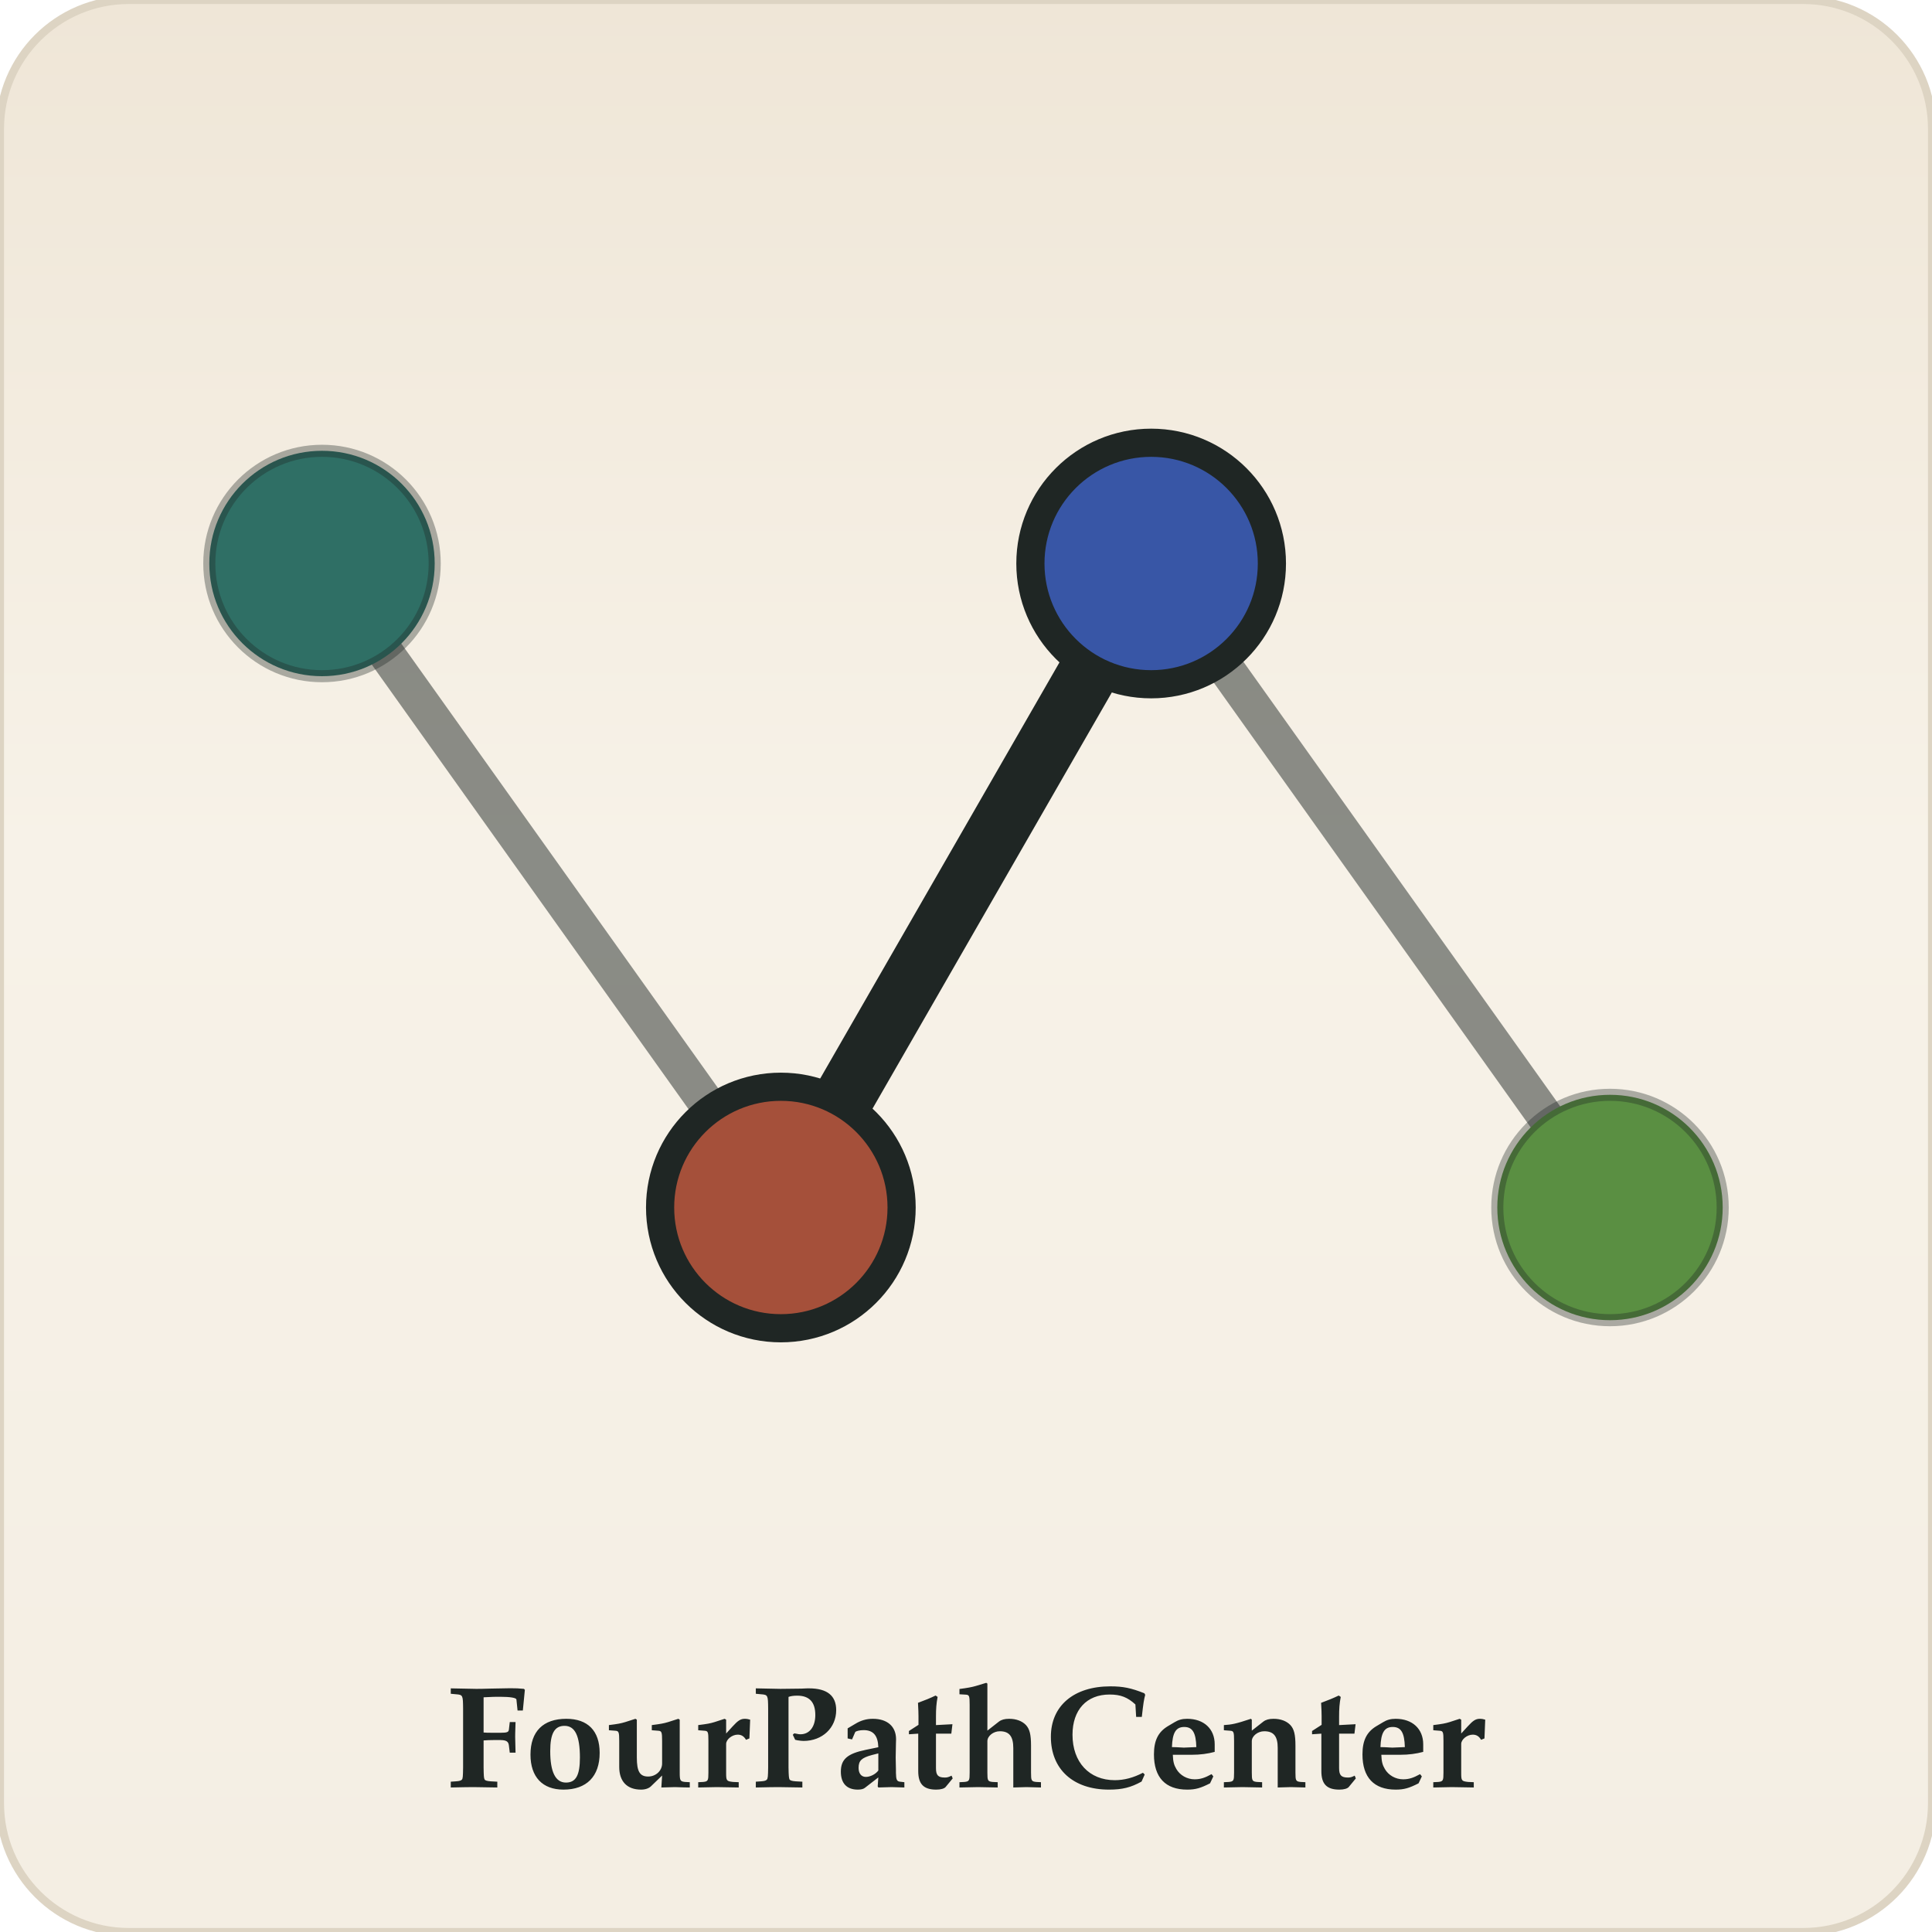
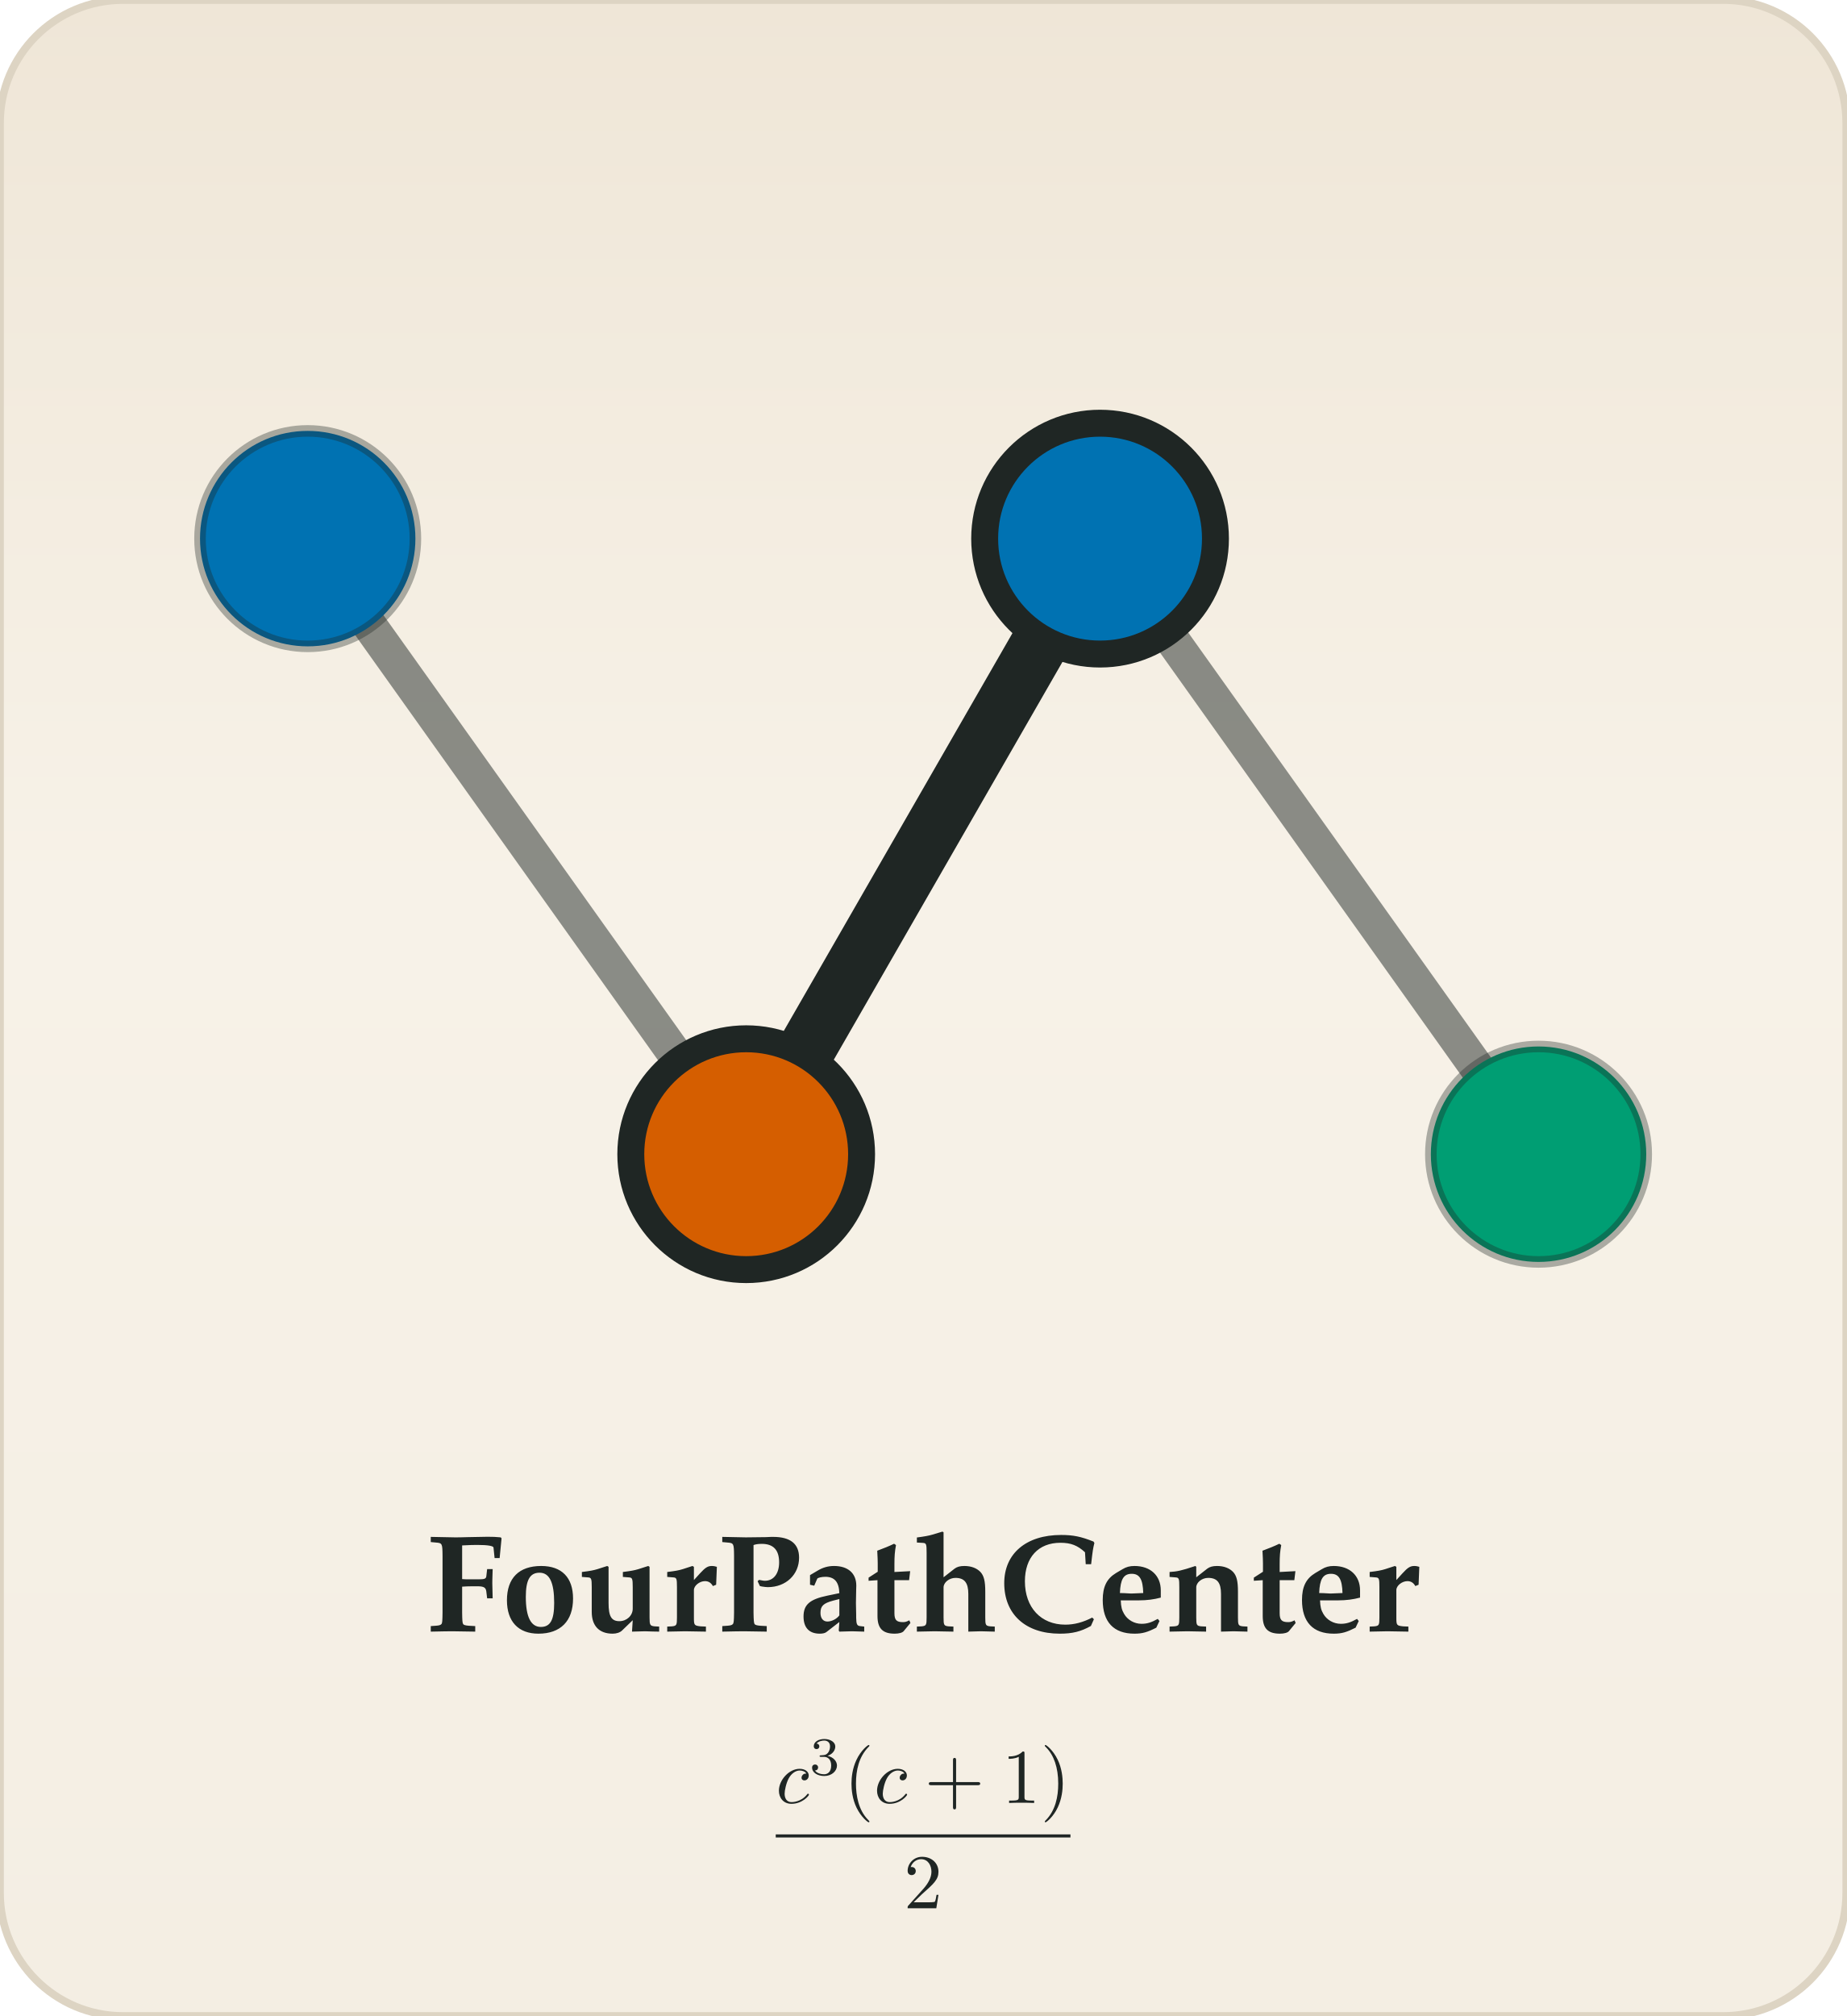
- <svg xmlns="http://www.w3.org/2000/svg" viewBox="0 0 240 240" width="240" height="240" role="img" aria-label="FourPathCenter (orbit 3)">
+ <svg xmlns="http://www.w3.org/2000/svg" xmlns:xlink="http://www.w3.org/1999/xlink" viewBox="0 0 240 262" width="240" height="262" role="img" aria-label="FourPathCenter (orbit 3)">
  <defs>
-     <linearGradient id="paper" x1="0" y1="0" x2="0" y2="240" gradientUnits="userSpaceOnUse">
+     <linearGradient id="paper" x1="0" y1="0" x2="0" y2="262" gradientUnits="userSpaceOnUse">
      <stop offset="0" stop-color="#efe6d7" />
      <stop offset="0.44" stop-color="#f7f2e8" />
      <stop offset="1" stop-color="#f4eee3" />
    </linearGradient>
  </defs>
-   <rect width="240" height="240" rx="16" fill="url(#paper)" stroke="#ddd4c3" stroke-width="1" />
+   <rect width="240" height="262" rx="16" fill="url(#paper)" stroke="#ddd4c3" stroke-width="1" />
  <line x1="40.0" y1="70.0" x2="97.0" y2="150.0" stroke="#1f2624" stroke-opacity="0.5" stroke-width="4.5" stroke-linecap="round" />
  <line x1="143.0" y1="70.0" x2="200.0" y2="150.0" stroke="#1f2624" stroke-opacity="0.5" stroke-width="4.5" stroke-linecap="round" />
  <line x1="97.0" y1="150.0" x2="143.0" y2="70.0" stroke="#1f2624" stroke-width="7.5" stroke-linecap="round" />
-   <circle cx="40.0" cy="70.0" r="14" fill="#2f6f65" stroke="#1f2624" stroke-width="1.5" stroke-opacity="0.35" />
-   <circle cx="97.0" cy="150.0" r="15" fill="#a5503a" stroke="#1f2624" stroke-width="3.5" stroke-opacity="1.0" />
-   <circle cx="143.0" cy="70.0" r="15" fill="#3856a6" stroke="#1f2624" stroke-width="3.5" stroke-opacity="1.0" />
-   <circle cx="200.0" cy="150.0" r="14" fill="#5a8f42" stroke="#1f2624" stroke-width="1.5" stroke-opacity="0.35" />
-   <text x="120.0" y="222" text-anchor="middle" font-family="Iowan Old Style, Palatino Linotype, Book Antiqua, Georgia, serif" font-size="18" font-weight="600" fill="#1f2624">FourPathCenter</text>
+   <circle cx="40.0" cy="70.0" r="14" fill="#0072B2" stroke="#1f2624" stroke-width="1.5" stroke-opacity="0.35" />
+   <circle cx="97.0" cy="150.0" r="15" fill="#D55E00" stroke="#1f2624" stroke-width="3.5" stroke-opacity="1.0" />
+   <circle cx="143.0" cy="70.0" r="15" fill="#0072B2" stroke="#1f2624" stroke-width="3.5" stroke-opacity="1.0" />
+   <circle cx="200.0" cy="150.0" r="14" fill="#009E73" stroke="#1f2624" stroke-width="1.5" stroke-opacity="0.35" />
+   <text x="120.0" y="212" text-anchor="middle" font-family="Iowan Old Style, Palatino Linotype, Book Antiqua, Georgia, serif" font-size="18" font-weight="600" fill="#1f2624">FourPathCenter</text>
+   <svg x="100.84" y="226.00" width="38.31" height="22.00" viewBox="-68.812 -70.144 37.999 21.82" overflow="visible">
+     <g fill="#1f2624">
+       <defs>
+         <path id="f3_g1-40" d="M3.298 2.391C3.298 2.361 3.298 2.341 3.128 2.172C1.883 .917 1.564-.966 1.564-2.491C1.564-4.224 1.943-5.958 3.168-7.203C3.298-7.323 3.298-7.342 3.298-7.372C3.298-7.442 3.258-7.472 3.198-7.472C3.098-7.472 2.202-6.795 1.614-5.529C1.106-4.433 .986-3.328 .986-2.491C.986-1.714 1.096-.508 1.644 .618C2.242 1.843 3.098 2.491 3.198 2.491C3.258 2.491 3.298 2.461 3.298 2.391Z" />
+         <path id="f3_g1-41" d="M2.879-2.491C2.879-3.268 2.77-4.473 2.222-5.599C1.624-6.824 .767-7.472 .667-7.472C.608-7.472 .568-7.432 .568-7.372C.568-7.342 .568-7.323 .757-7.143C1.733-6.157 2.301-4.573 2.301-2.491C2.301-.787 1.933 .966 .697 2.222C.568 2.341 .568 2.361 .568 2.391C.568 2.451 .608 2.491 .667 2.491C.767 2.491 1.664 1.813 2.252 .548C2.76-.548 2.879-1.654 2.879-2.491Z" />
+         <path id="f3_g1-43" d="M4.075-2.291H6.854C6.994-2.291 7.183-2.291 7.183-2.491S6.994-2.69 6.854-2.69H4.075V-5.479C4.075-5.619 4.075-5.808 3.875-5.808S3.676-5.619 3.676-5.479V-2.69H.887C.747-2.69 .558-2.69 .558-2.491S.747-2.291 .887-2.291H3.676V.498C3.676 .638 3.676 .827 3.875 .827S4.075 .638 4.075 .498V-2.291Z" />
+         <path id="f3_g1-49" d="M2.929-6.376C2.929-6.615 2.929-6.635 2.7-6.635C2.082-5.998 1.205-5.998 .887-5.998V-5.689C1.086-5.689 1.674-5.689 2.192-5.948V-.787C2.192-.428 2.162-.309 1.265-.309H.946V0C1.295-.03 2.162-.03 2.56-.03S3.826-.03 4.174 0V-.309H3.856C2.959-.309 2.929-.418 2.929-.787V-6.376Z" />
+         <path id="f3_g1-50" d="M1.265-.767L2.321-1.793C3.875-3.168 4.473-3.706 4.473-4.702C4.473-5.838 3.577-6.635 2.361-6.635C1.235-6.635 .498-5.719 .498-4.832C.498-4.274 .996-4.274 1.026-4.274C1.196-4.274 1.544-4.394 1.544-4.802C1.544-5.061 1.365-5.32 1.016-5.32C.936-5.32 .917-5.32 .887-5.31C1.116-5.958 1.654-6.326 2.232-6.326C3.138-6.326 3.567-5.519 3.567-4.702C3.567-3.905 3.068-3.118 2.521-2.501L.608-.369C.498-.259 .498-.239 .498 0H4.194L4.473-1.733H4.224C4.174-1.435 4.105-.996 4.005-.847C3.935-.767 3.278-.767 3.059-.767H1.265Z" />
+         <path id="f3_g2-51" d="M1.904-2.329C2.448-2.329 2.838-1.953 2.838-1.206C2.838-.342 2.336-.084 1.932-.084C1.653-.084 1.039-.16 .746-.572C1.074-.586 1.151-.816 1.151-.962C1.151-1.186 .983-1.346 .767-1.346C.572-1.346 .377-1.227 .377-.941C.377-.286 1.102 .139 1.946 .139C2.915 .139 3.585-.509 3.585-1.206C3.585-1.75 3.138-2.294 2.371-2.455C3.103-2.72 3.368-3.243 3.368-3.668C3.368-4.219 2.734-4.631 1.96-4.631S.593-4.254 .593-3.696C.593-3.459 .746-3.327 .955-3.327C1.172-3.327 1.311-3.487 1.311-3.682C1.311-3.884 1.172-4.031 .955-4.045C1.2-4.352 1.681-4.428 1.939-4.428C2.253-4.428 2.692-4.275 2.692-3.668C2.692-3.375 2.594-3.055 2.413-2.838C2.183-2.573 1.988-2.559 1.639-2.538C1.465-2.525 1.451-2.525 1.416-2.518C1.402-2.518 1.346-2.504 1.346-2.427C1.346-2.329 1.409-2.329 1.527-2.329H1.904Z" />
+         <path id="f3_g0-99" d="M3.945-3.786C3.786-3.786 3.646-3.786 3.507-3.646C3.347-3.497 3.328-3.328 3.328-3.258C3.328-3.019 3.507-2.909 3.696-2.909C3.985-2.909 4.254-3.148 4.254-3.547C4.254-4.035 3.786-4.403 3.078-4.403C1.733-4.403 .408-2.979 .408-1.574C.408-.677 .986 .11 2.022 .11C3.447 .11 4.284-.946 4.284-1.066C4.284-1.126 4.224-1.196 4.164-1.196C4.115-1.196 4.095-1.176 4.035-1.096C3.248-.11 2.162-.11 2.042-.11C1.415-.11 1.146-.598 1.146-1.196C1.146-1.604 1.345-2.57 1.684-3.188C1.993-3.756 2.54-4.184 3.088-4.184C3.427-4.184 3.806-4.055 3.945-3.786Z" />
+       </defs>
+       <g id="f3_page">
+         <use x="-68.812" y="-61.898" xlink:href="#f3_g0-99" />
+         <use x="-64.501" y="-65.513" xlink:href="#f3_g2-51" />
+         <use x="-60.031" y="-61.898" xlink:href="#f3_g1-40" />
+         <use x="-56.157" y="-61.898" xlink:href="#f3_g0-99" />
+         <use x="-49.632" y="-61.898" xlink:href="#f3_g1-43" />
+         <use x="-39.669" y="-61.898" xlink:href="#f3_g1-49" />
+         <use x="-34.688" y="-61.898" xlink:href="#f3_g1-41" />
+         <rect x="-68.812" y="-57.848" height=".398" width="37.999" />
+         <use x="-52.303" y="-48.324" xlink:href="#f3_g1-50" />
+       </g>
+     </g>
+   </svg>
</svg>
